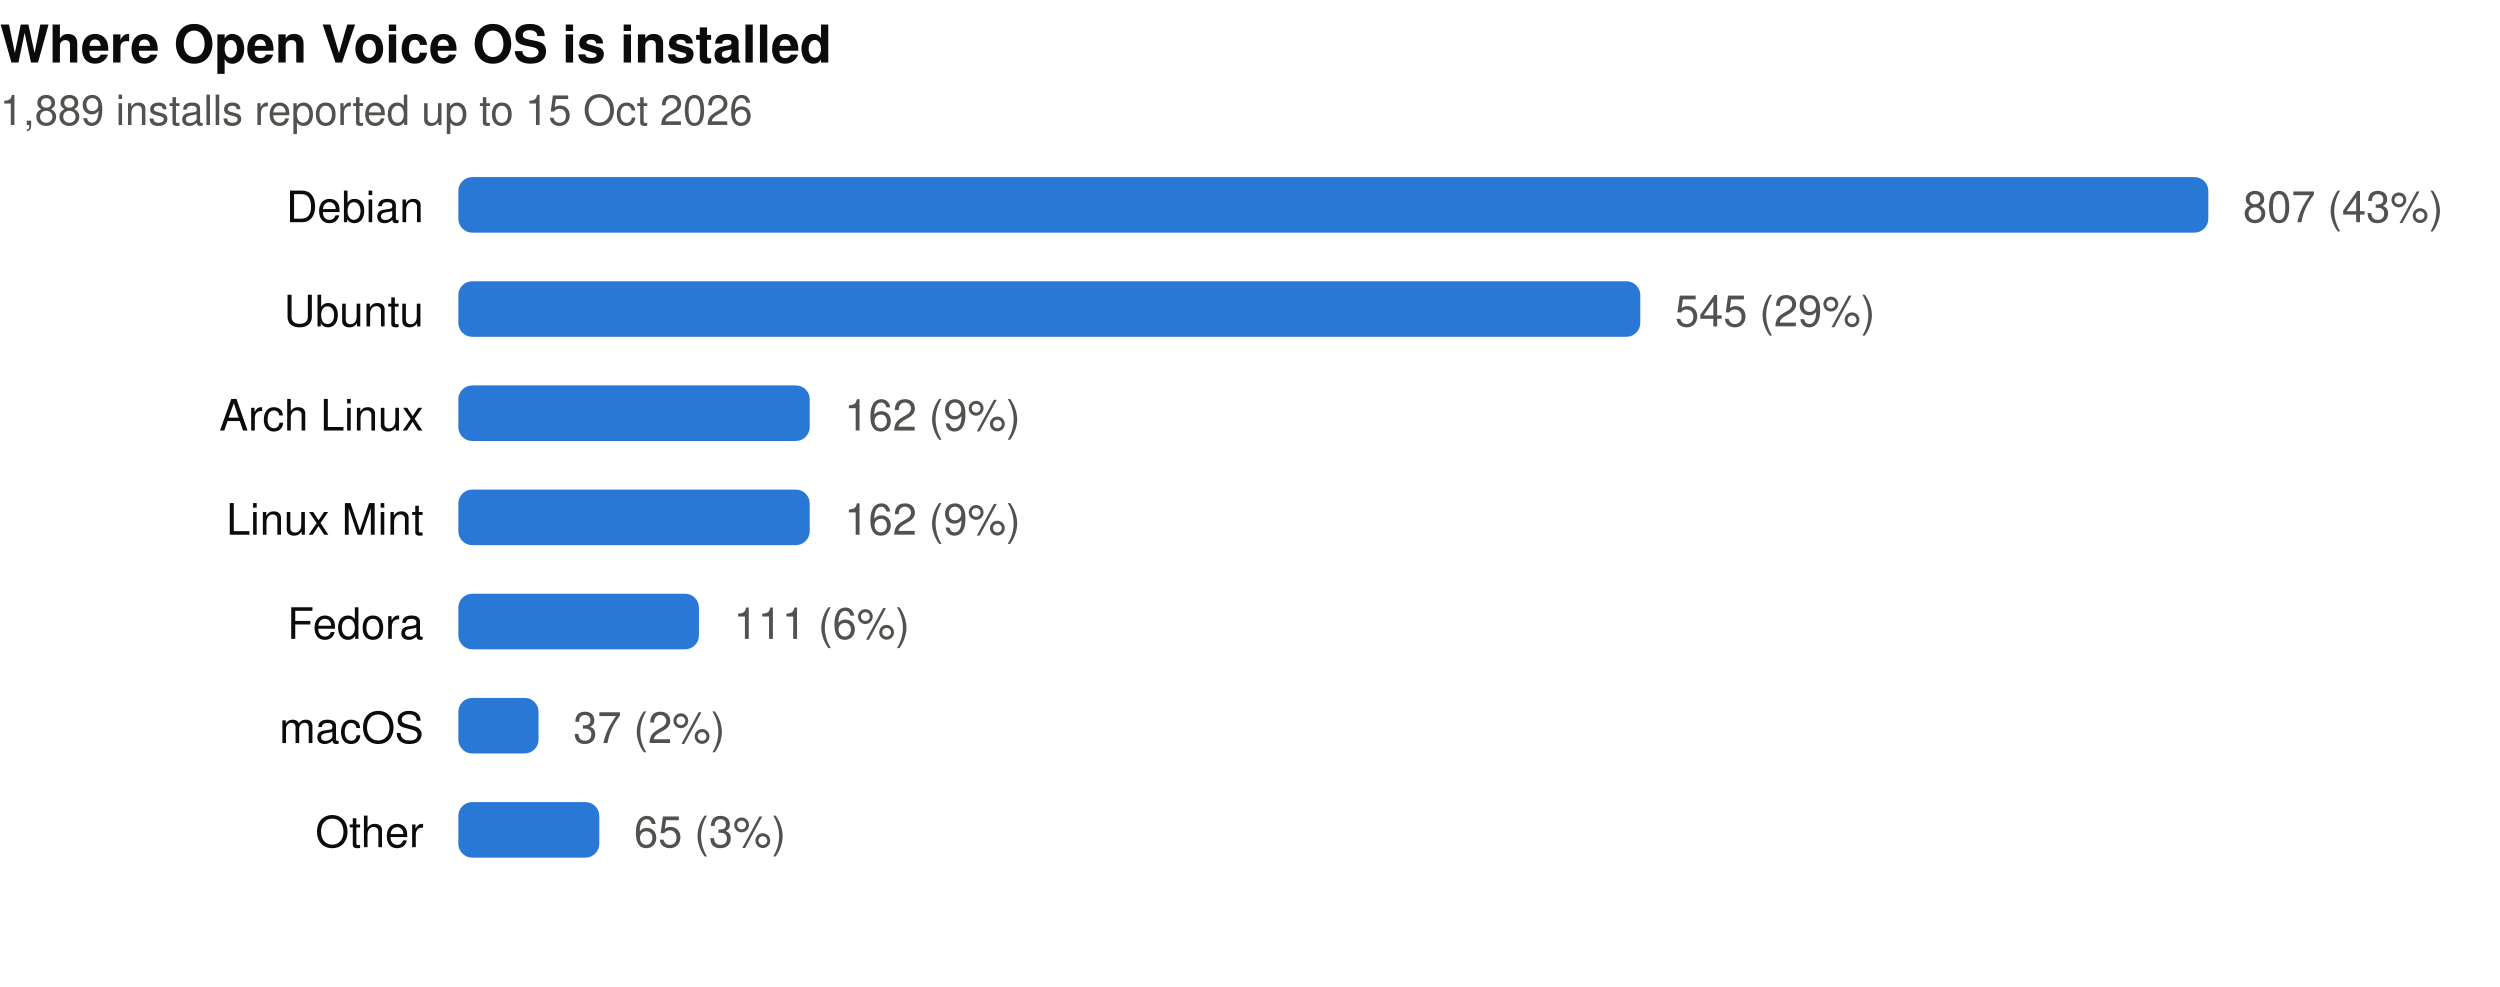
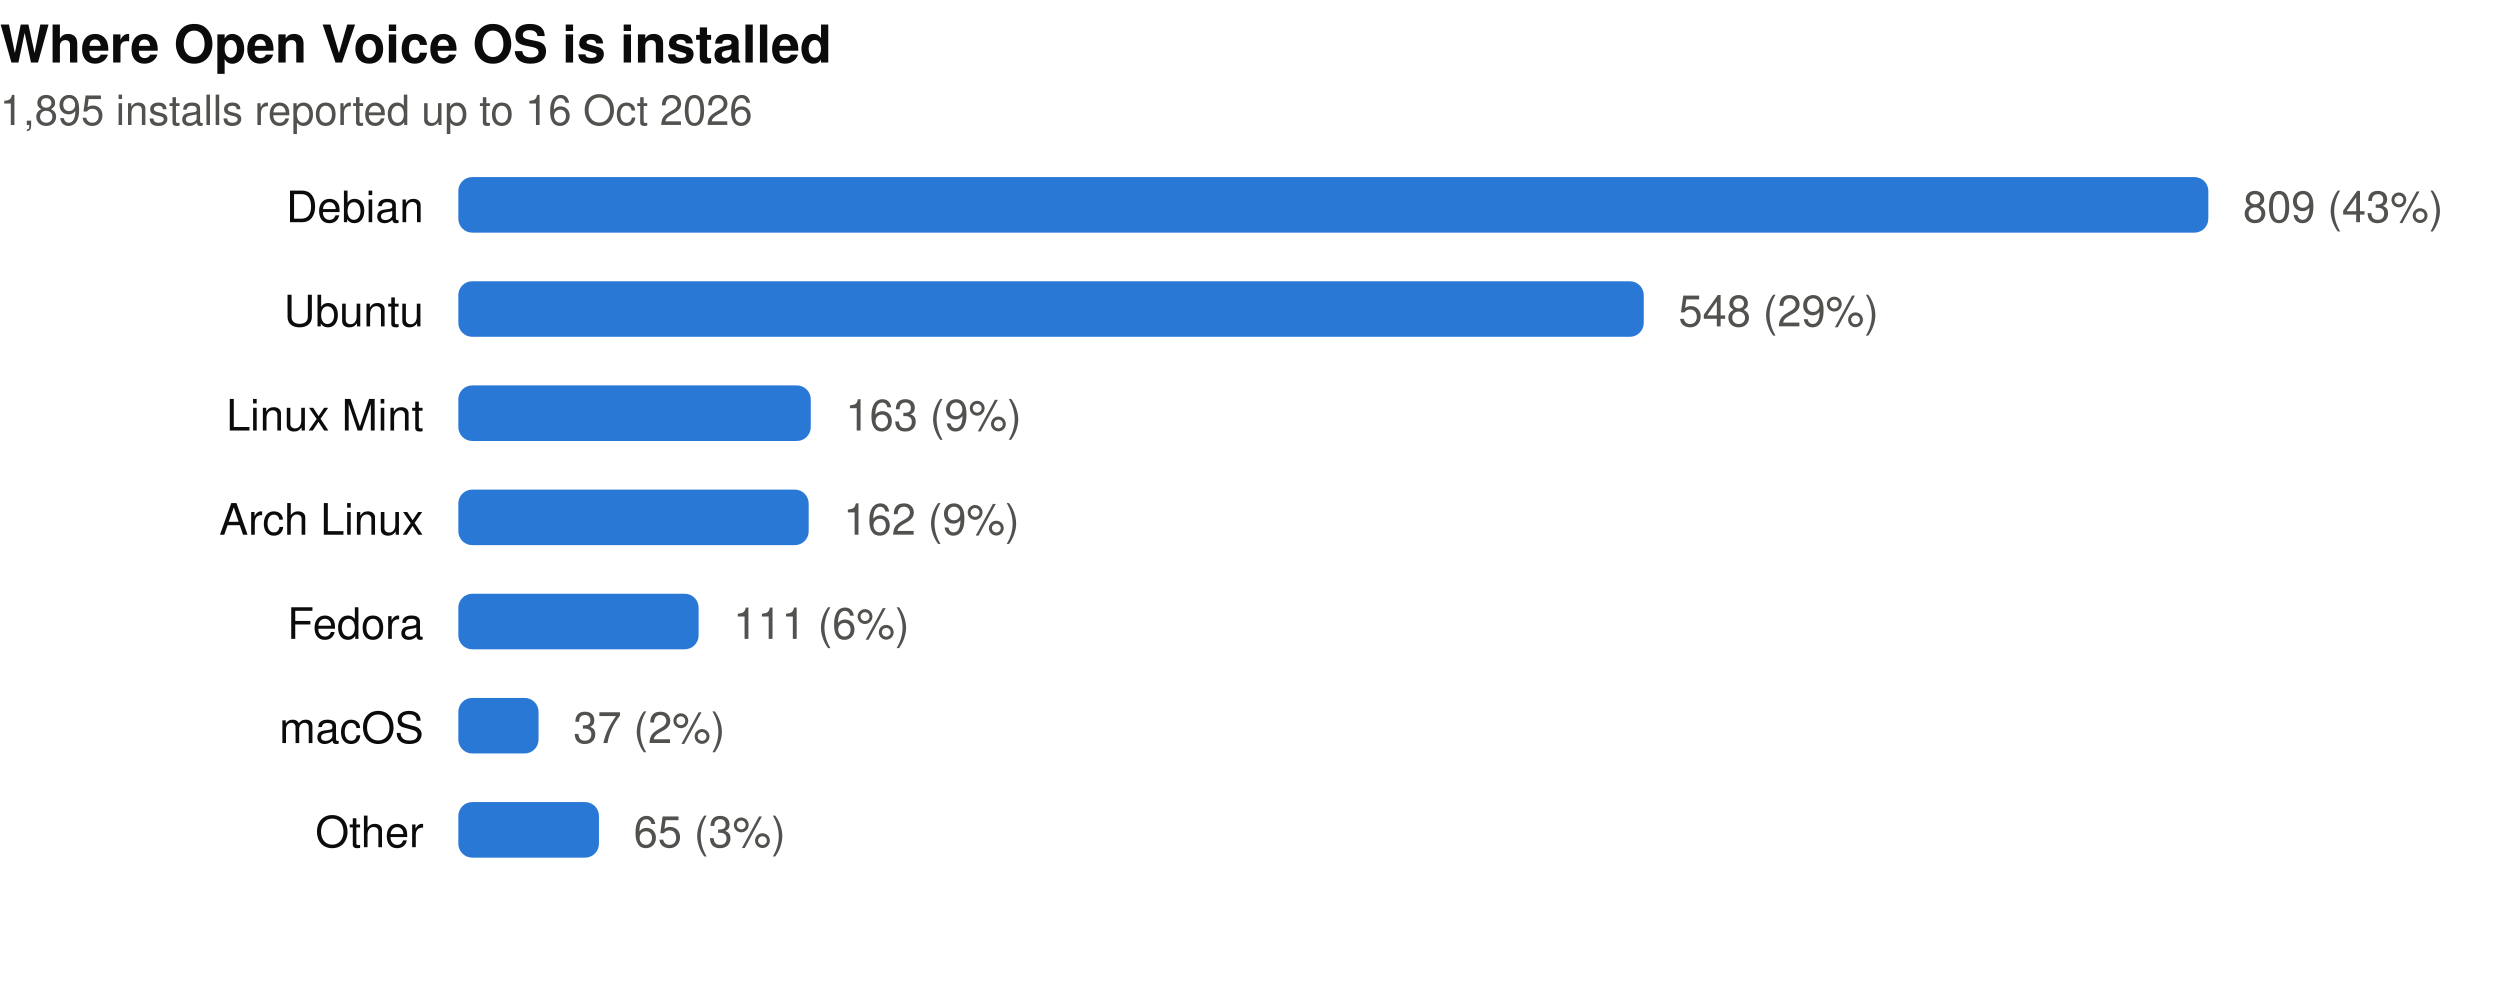
- <svg xmlns="http://www.w3.org/2000/svg" width="720" height="284" viewBox="0 0 720 284" role="img" aria-label="Where Open Voice OS is installed. 1,889 installs reported up to 15 Oct 2026">
+ <svg xmlns="http://www.w3.org/2000/svg" width="720" height="284" viewBox="0 0 720 284" role="img" aria-label="Where Open Voice OS is installed. 1,895 installs reported up to 16 Oct 2026">
  <text x="0" y="18" font-family="ui-sans-serif,-apple-system,BlinkMacSystemFont,'Segoe UI',Helvetica,Arial,sans-serif" font-size="15" font-weight="600" fill="#0b0b0b">Where Open Voice OS is installed</text>
-   <text x="0" y="36" font-family="ui-sans-serif,-apple-system,BlinkMacSystemFont,'Segoe UI',Helvetica,Arial,sans-serif" font-size="12" fill="#52514e">1,889 installs reported up to 15 Oct 2026</text>
+   <text x="0" y="36" font-family="ui-sans-serif,-apple-system,BlinkMacSystemFont,'Segoe UI',Helvetica,Arial,sans-serif" font-size="12" fill="#52514e">1,895 installs reported up to 16 Oct 2026</text>
  <text x="122" y="64.0" text-anchor="end" font-family="ui-sans-serif,-apple-system,BlinkMacSystemFont,'Segoe UI',Helvetica,Arial,sans-serif" font-size="12.5" fill="#0b0b0b">Debian</text>
  <rect x="132" y="51.0" width="504.0" height="16" rx="4" fill="#2a78d6" />
-   <text x="646.0" y="64.0" font-family="ui-sans-serif,-apple-system,BlinkMacSystemFont,'Segoe UI',Helvetica,Arial,sans-serif" font-size="12.5" fill="#52514e">807 (43%)</text>
+   <text x="646.0" y="64.0" font-family="ui-sans-serif,-apple-system,BlinkMacSystemFont,'Segoe UI',Helvetica,Arial,sans-serif" font-size="12.5" fill="#52514e">809 (43%)</text>
  <text x="122" y="94.0" text-anchor="end" font-family="ui-sans-serif,-apple-system,BlinkMacSystemFont,'Segoe UI',Helvetica,Arial,sans-serif" font-size="12.5" fill="#0b0b0b">Ubuntu</text>
-   <rect x="132" y="81.0" width="340.4" height="16" rx="4" fill="#2a78d6" />
-   <text x="482.4" y="94.0" font-family="ui-sans-serif,-apple-system,BlinkMacSystemFont,'Segoe UI',Helvetica,Arial,sans-serif" font-size="12.5" fill="#52514e">545 (29%)</text>
-   <text x="122" y="124.0" text-anchor="end" font-family="ui-sans-serif,-apple-system,BlinkMacSystemFont,'Segoe UI',Helvetica,Arial,sans-serif" font-size="12.5" fill="#0b0b0b">Arch Linux</text>
-   <rect x="132" y="111.0" width="101.2" height="16" rx="4" fill="#2a78d6" />
-   <text x="243.2" y="124.0" font-family="ui-sans-serif,-apple-system,BlinkMacSystemFont,'Segoe UI',Helvetica,Arial,sans-serif" font-size="12.5" fill="#52514e">162 (9%)</text>
-   <text x="122" y="154.0" text-anchor="end" font-family="ui-sans-serif,-apple-system,BlinkMacSystemFont,'Segoe UI',Helvetica,Arial,sans-serif" font-size="12.5" fill="#0b0b0b">Linux Mint</text>
-   <rect x="132" y="141.0" width="101.2" height="16" rx="4" fill="#2a78d6" />
-   <text x="243.2" y="154.0" font-family="ui-sans-serif,-apple-system,BlinkMacSystemFont,'Segoe UI',Helvetica,Arial,sans-serif" font-size="12.5" fill="#52514e">162 (9%)</text>
+   <rect x="132" y="81.0" width="341.4" height="16" rx="4" fill="#2a78d6" />
+   <text x="483.4" y="94.0" font-family="ui-sans-serif,-apple-system,BlinkMacSystemFont,'Segoe UI',Helvetica,Arial,sans-serif" font-size="12.5" fill="#52514e">548 (29%)</text>
+   <text x="122" y="124.0" text-anchor="end" font-family="ui-sans-serif,-apple-system,BlinkMacSystemFont,'Segoe UI',Helvetica,Arial,sans-serif" font-size="12.5" fill="#0b0b0b">Linux Mint</text>
+   <rect x="132" y="111.0" width="101.5" height="16" rx="4" fill="#2a78d6" />
+   <text x="243.5" y="124.0" font-family="ui-sans-serif,-apple-system,BlinkMacSystemFont,'Segoe UI',Helvetica,Arial,sans-serif" font-size="12.5" fill="#52514e">163 (9%)</text>
+   <text x="122" y="154.0" text-anchor="end" font-family="ui-sans-serif,-apple-system,BlinkMacSystemFont,'Segoe UI',Helvetica,Arial,sans-serif" font-size="12.5" fill="#0b0b0b">Arch Linux</text>
+   <rect x="132" y="141.0" width="100.9" height="16" rx="4" fill="#2a78d6" />
+   <text x="242.9" y="154.0" font-family="ui-sans-serif,-apple-system,BlinkMacSystemFont,'Segoe UI',Helvetica,Arial,sans-serif" font-size="12.5" fill="#52514e">162 (9%)</text>
  <text x="122" y="184.0" text-anchor="end" font-family="ui-sans-serif,-apple-system,BlinkMacSystemFont,'Segoe UI',Helvetica,Arial,sans-serif" font-size="12.5" fill="#0b0b0b">Fedora</text>
-   <rect x="132" y="171.0" width="69.3" height="16" rx="4" fill="#2a78d6" />
-   <text x="211.3" y="184.0" font-family="ui-sans-serif,-apple-system,BlinkMacSystemFont,'Segoe UI',Helvetica,Arial,sans-serif" font-size="12.5" fill="#52514e">111 (6%)</text>
+   <rect x="132" y="171.0" width="69.2" height="16" rx="4" fill="#2a78d6" />
+   <text x="211.2" y="184.0" font-family="ui-sans-serif,-apple-system,BlinkMacSystemFont,'Segoe UI',Helvetica,Arial,sans-serif" font-size="12.5" fill="#52514e">111 (6%)</text>
  <text x="122" y="214.0" text-anchor="end" font-family="ui-sans-serif,-apple-system,BlinkMacSystemFont,'Segoe UI',Helvetica,Arial,sans-serif" font-size="12.5" fill="#0b0b0b">macOS</text>
  <rect x="132" y="201.0" width="23.1" height="16" rx="4" fill="#2a78d6" />
  <text x="165.1" y="214.0" font-family="ui-sans-serif,-apple-system,BlinkMacSystemFont,'Segoe UI',Helvetica,Arial,sans-serif" font-size="12.5" fill="#52514e">37 (2%)</text>
  <text x="122" y="244.0" text-anchor="end" font-family="ui-sans-serif,-apple-system,BlinkMacSystemFont,'Segoe UI',Helvetica,Arial,sans-serif" font-size="12.5" fill="#0b0b0b">Other</text>
-   <rect x="132" y="231.0" width="40.6" height="16" rx="4" fill="#2a78d6" />
-   <text x="182.6" y="244.0" font-family="ui-sans-serif,-apple-system,BlinkMacSystemFont,'Segoe UI',Helvetica,Arial,sans-serif" font-size="12.5" fill="#52514e">65 (3%)</text>
+   <rect x="132" y="231.0" width="40.5" height="16" rx="4" fill="#2a78d6" />
+   <text x="182.5" y="244.0" font-family="ui-sans-serif,-apple-system,BlinkMacSystemFont,'Segoe UI',Helvetica,Arial,sans-serif" font-size="12.5" fill="#52514e">65 (3%)</text>
</svg>
